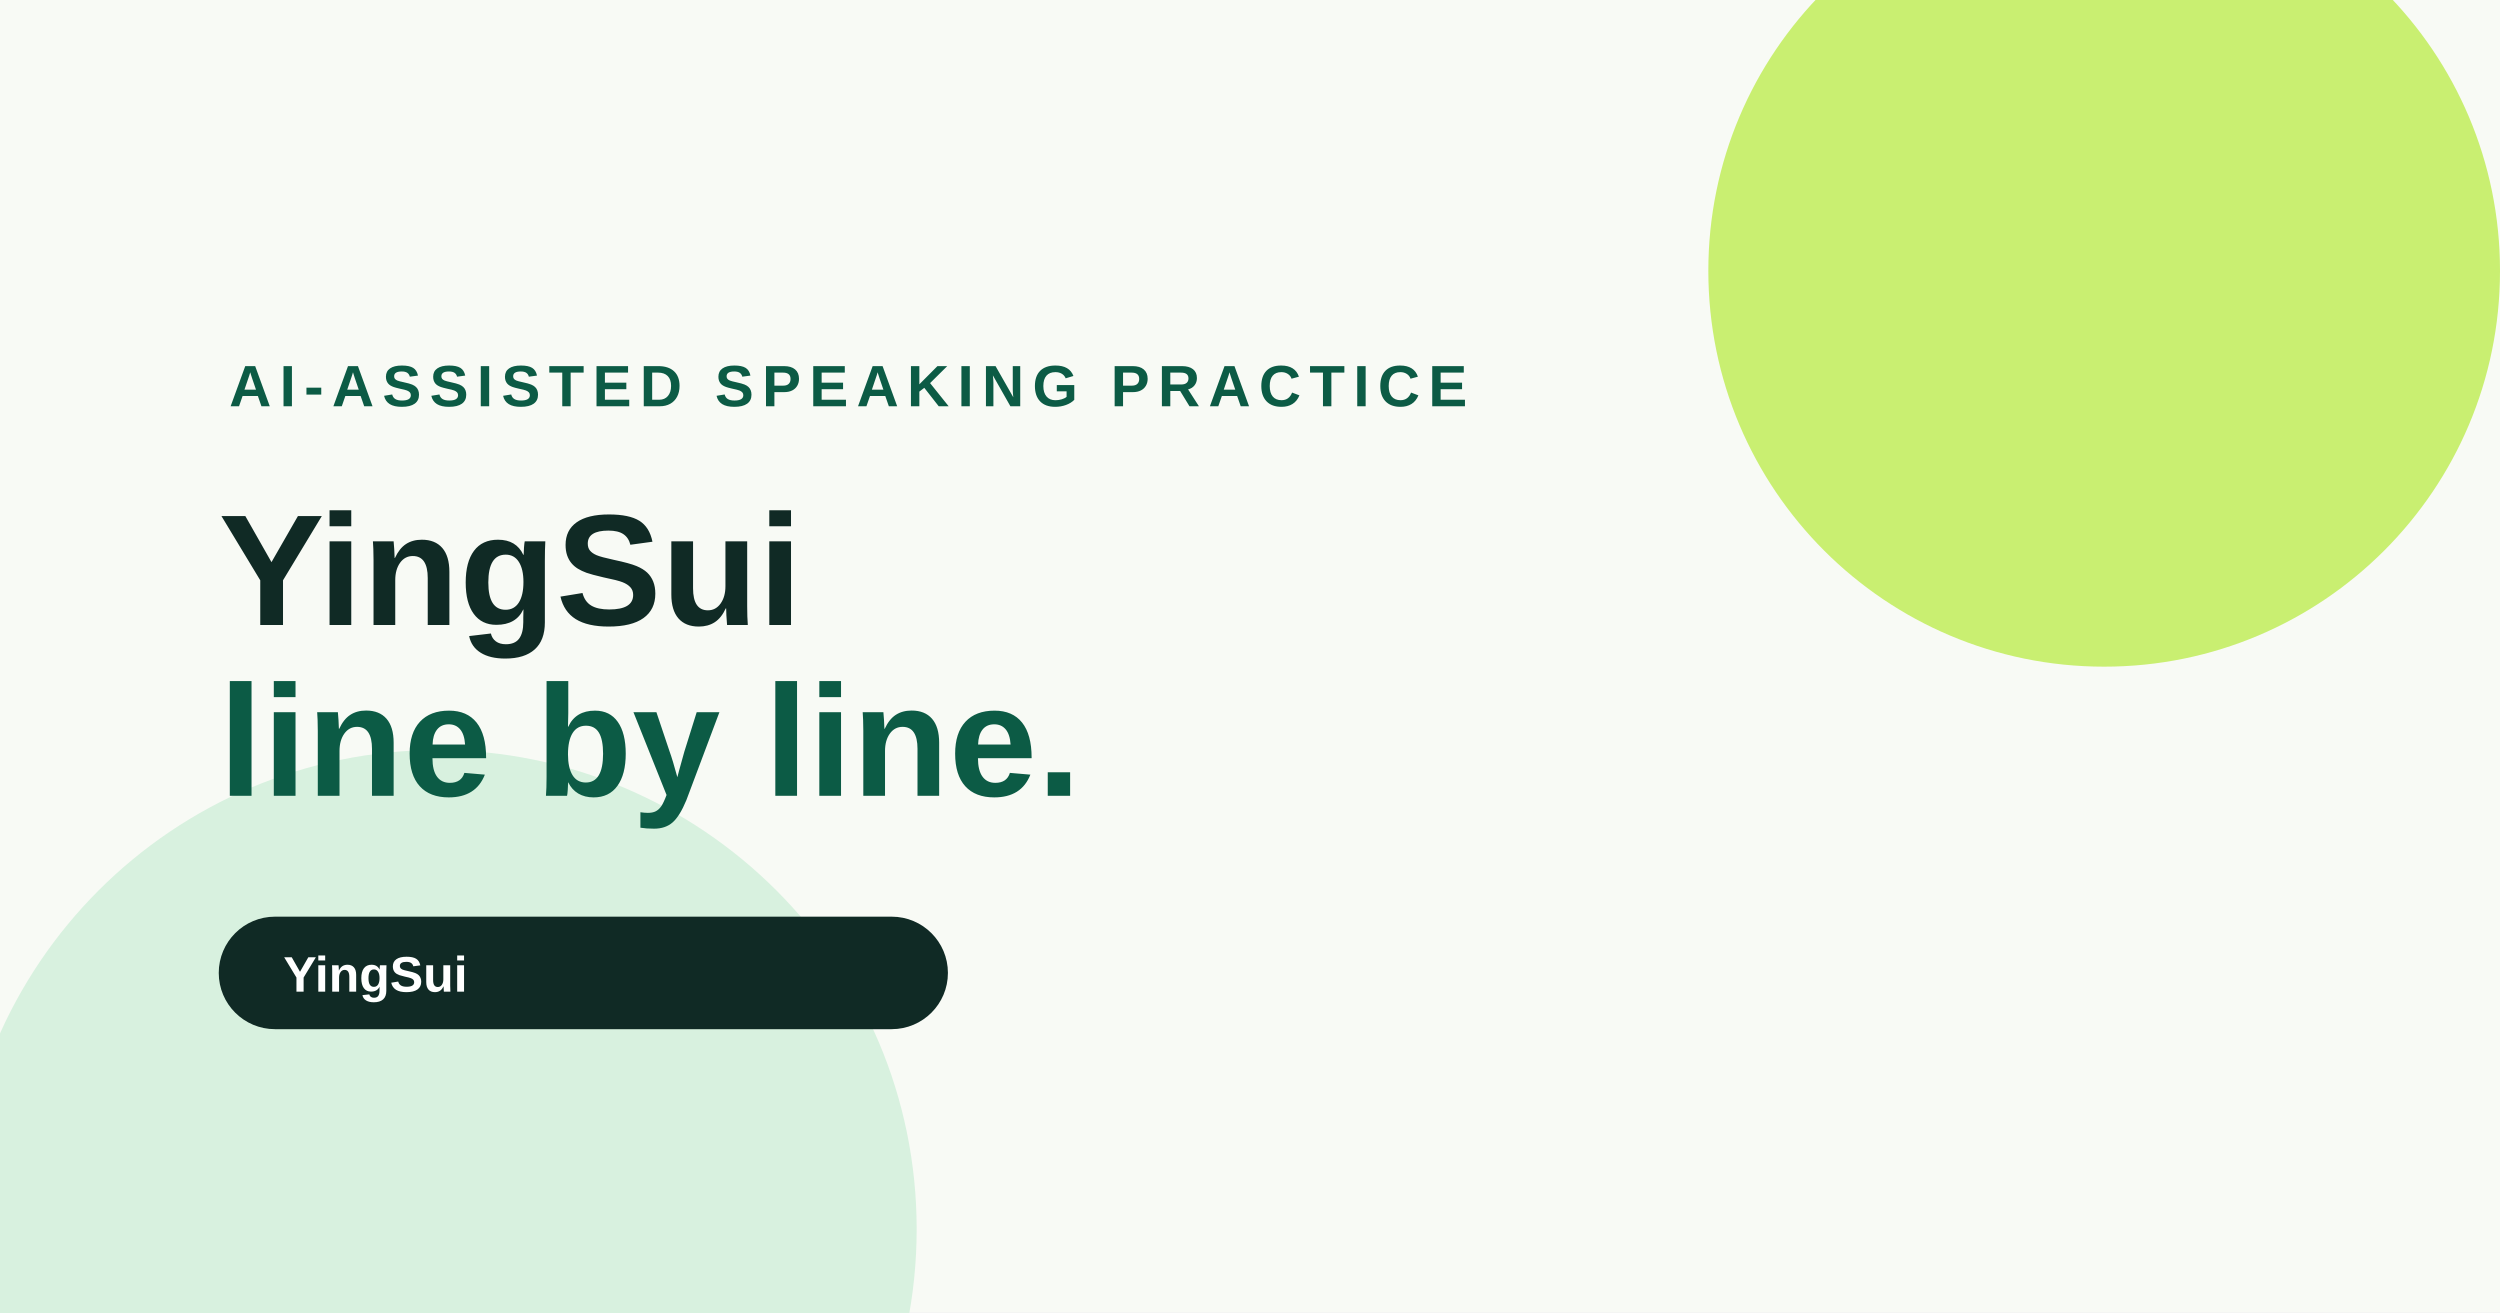
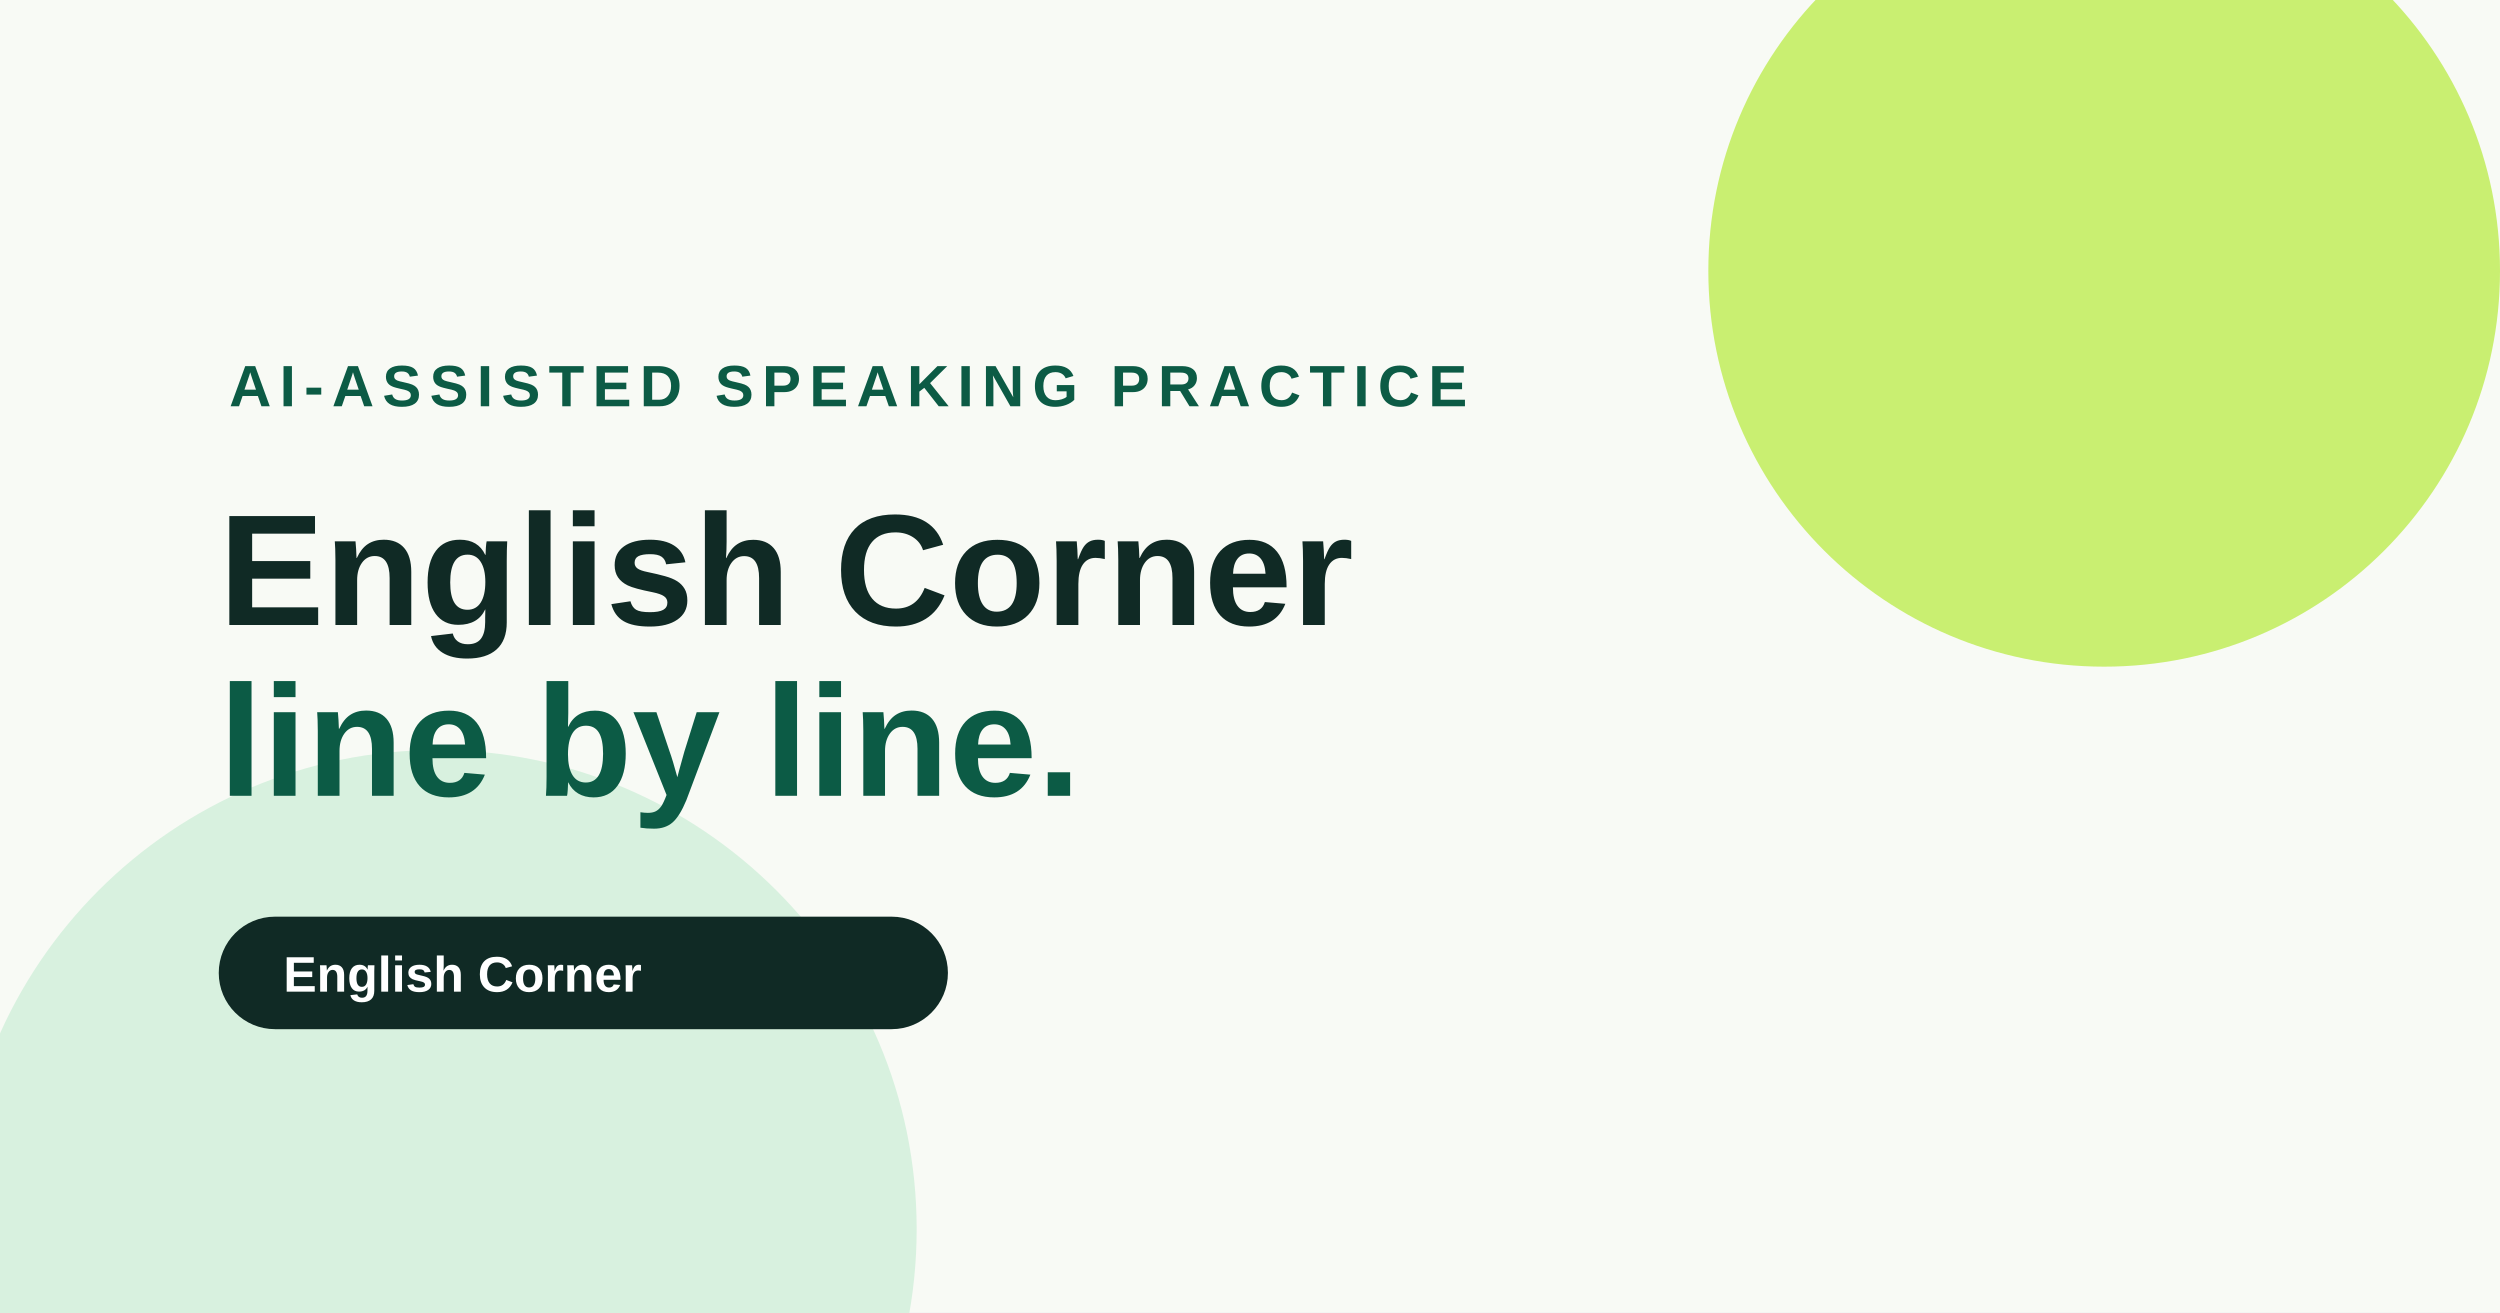
- <svg xmlns="http://www.w3.org/2000/svg" width="1200" height="630" viewBox="0 0 1200 630" role="img" aria-label="YingSui — practice English with AI">
+ <svg xmlns="http://www.w3.org/2000/svg" width="1200" height="630" viewBox="0 0 1200 630" role="img" aria-label="English Corner — practice English with AI">
  <rect width="1200" height="630" fill="#f8faf5" />
  <circle cx="1010" cy="130" r="190" fill="#c9ef71" />
  <circle cx="210" cy="590" r="230" fill="#d8f1df" />
  <text x="110" y="195" fill="#0c5b45" font-family="Arial, sans-serif" font-size="28" font-weight="700" letter-spacing="4">AI-ASSISTED SPEAKING PRACTICE</text>
-   <text x="105" y="300" fill="#102a25" font-family="Arial, sans-serif" font-size="76" font-weight="800">YingSui</text>
+   <text x="105" y="300" fill="#102a25" font-family="Arial, sans-serif" font-size="76" font-weight="800">English Corner</text>
  <text x="105" y="382" fill="#0c5b45" font-family="Arial, sans-serif" font-size="76" font-weight="800">line by line.</text>
  <rect x="105" y="440" width="350" height="54" rx="27" fill="#102a25" />
-   <text x="136" y="476" fill="#fff" font-family="Arial, sans-serif" font-size="24" font-weight="700">YingSui</text>
+   <text x="136" y="476" fill="#fff" font-family="Arial, sans-serif" font-size="24" font-weight="700">English Corner</text>
</svg>
